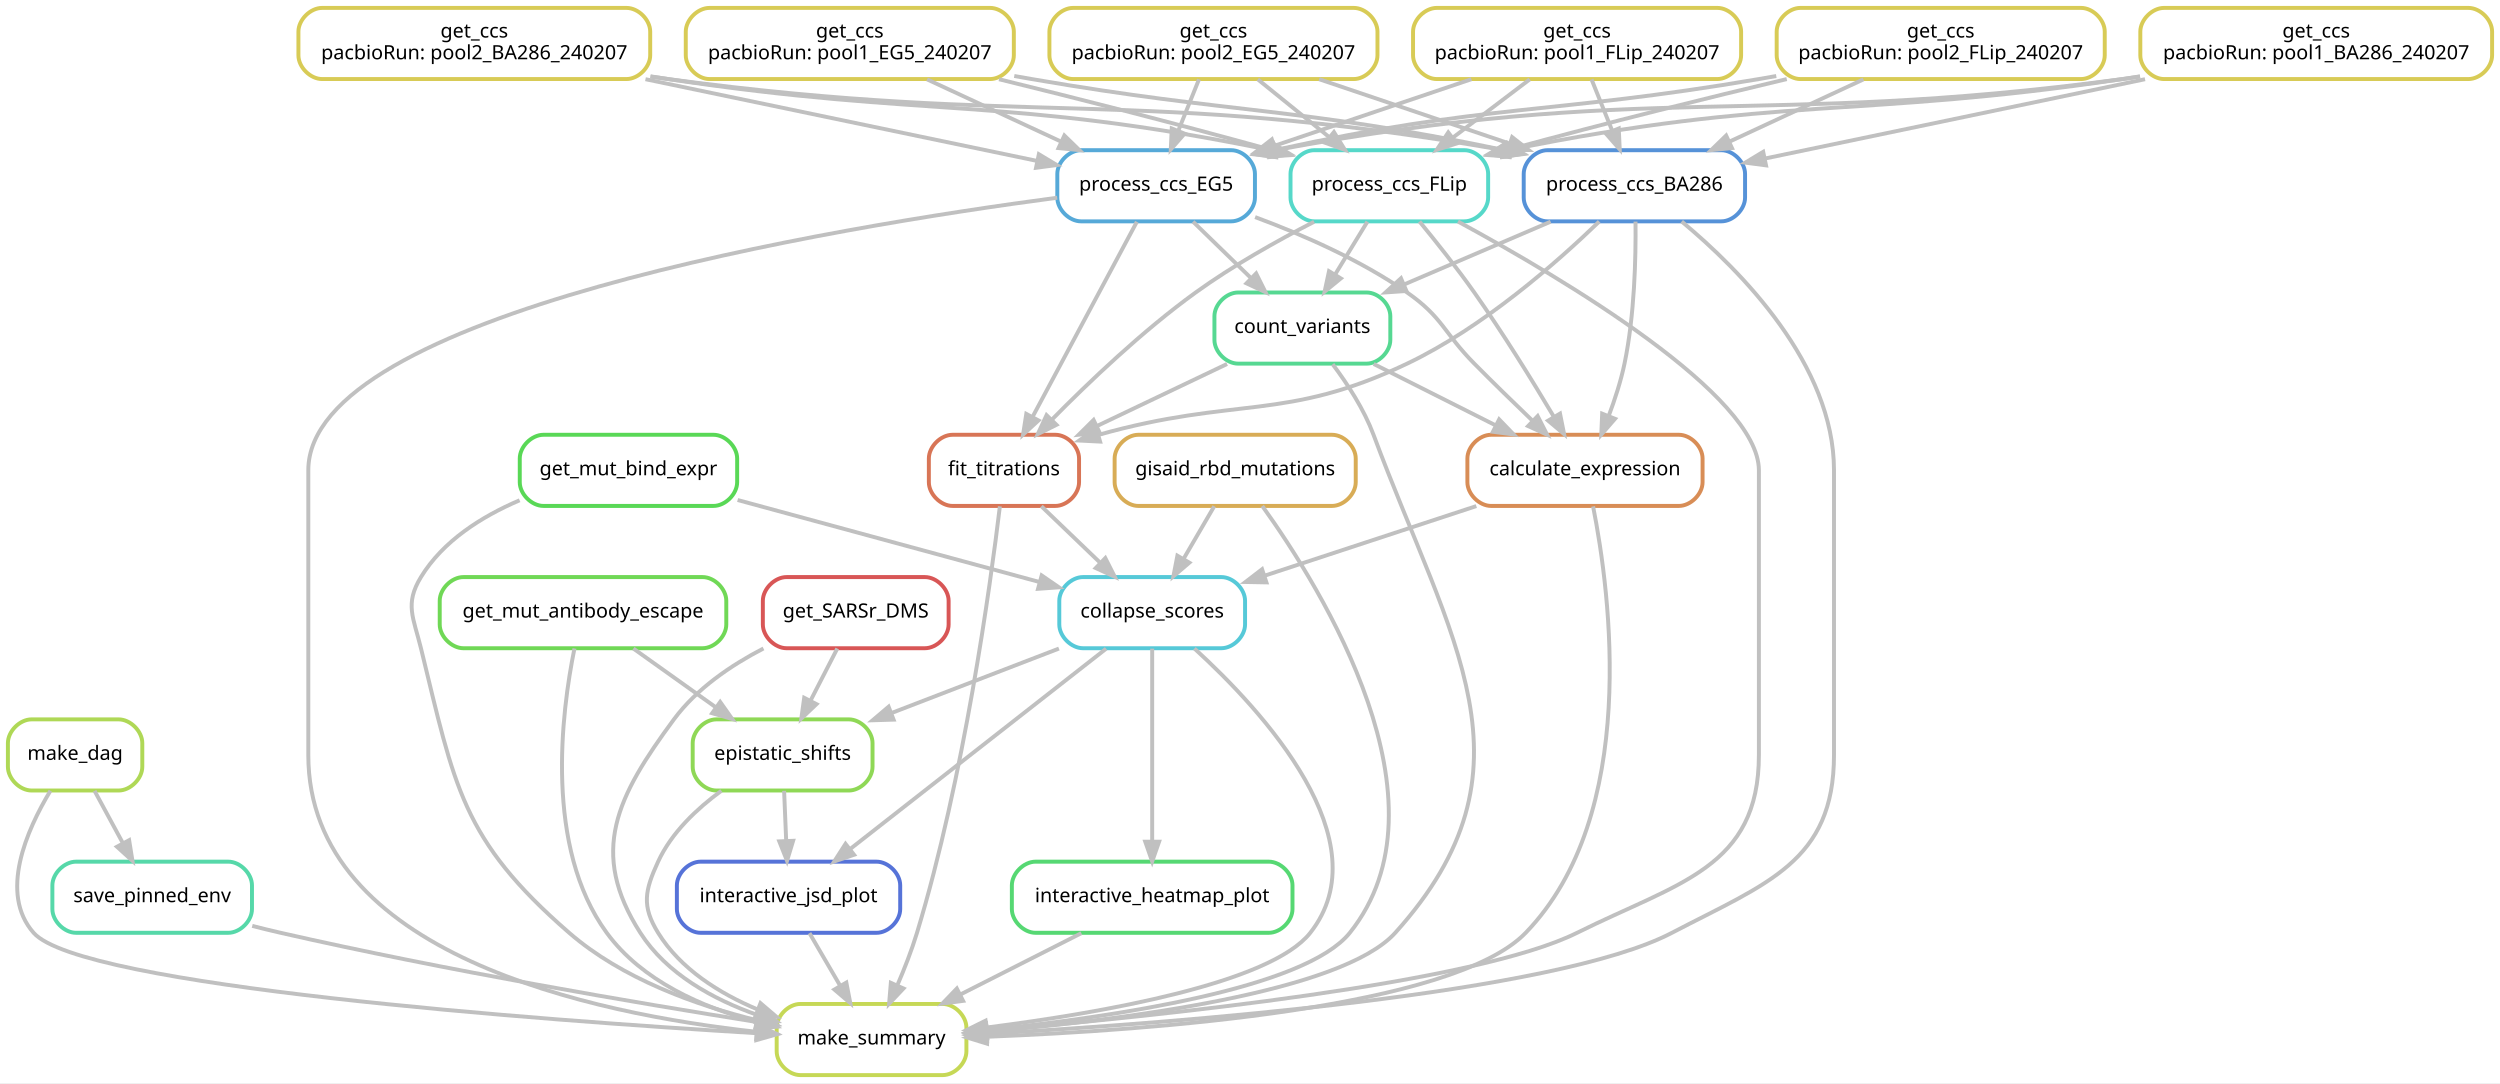
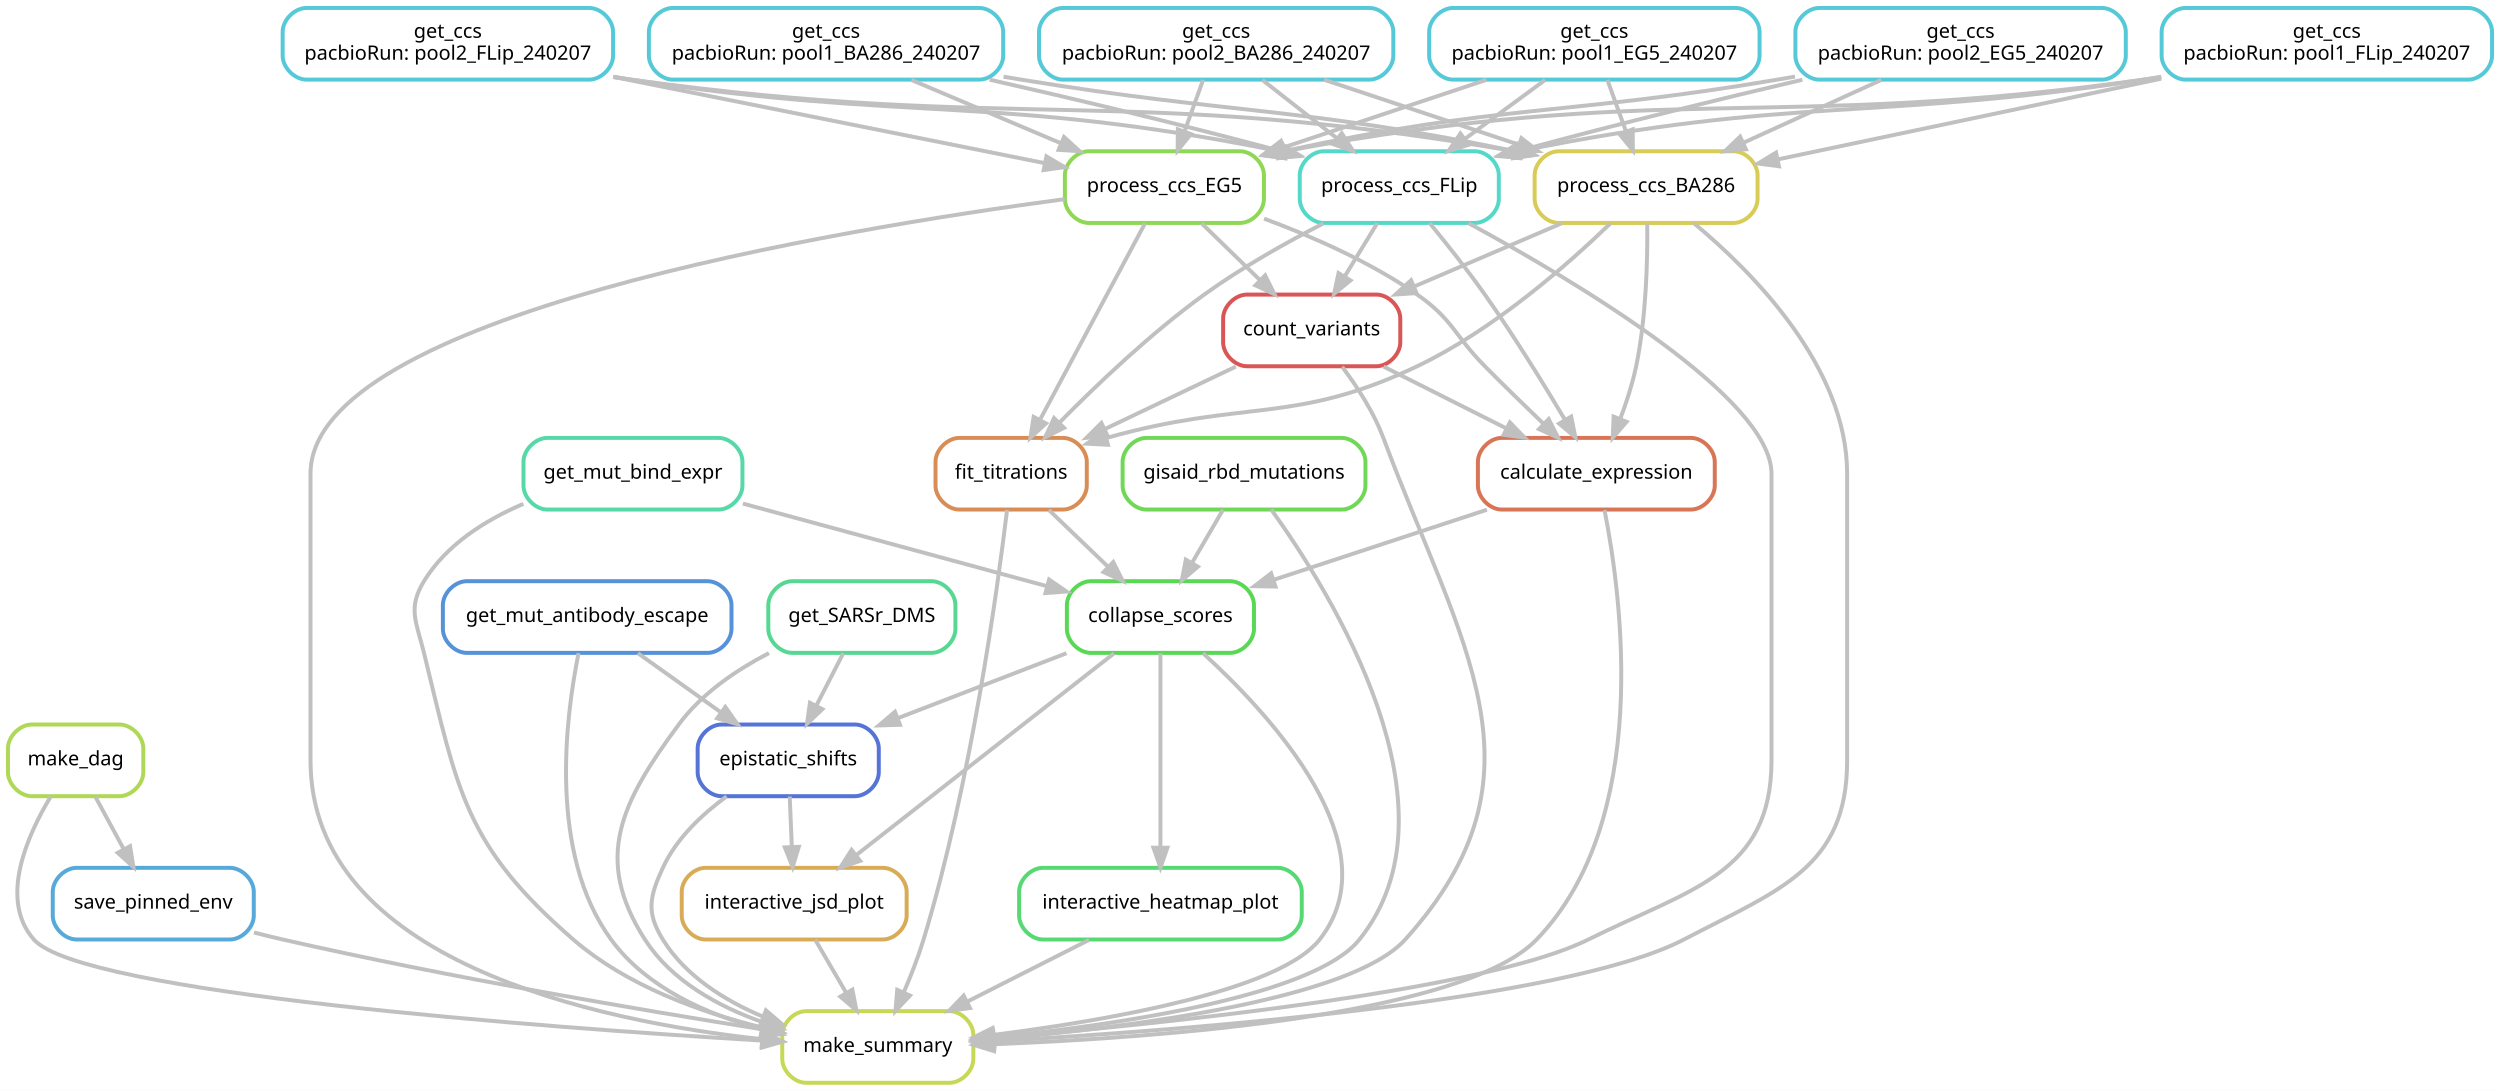
- <svg xmlns="http://www.w3.org/2000/svg" width="1265pt" height="548pt" viewBox="0.00 0.00 1265.00 548.00">
+ <svg xmlns="http://www.w3.org/2000/svg" width="1256pt" height="548pt" viewBox="0.00 0.00 1256.00 548.00">
  <g id="graph0" class="graph" transform="scale(1 1) rotate(0) translate(4 544)">
-     <polygon fill="#ffffff" stroke="transparent" points="-4,4 -4,-544 1261,-544 1261,4 -4,4" />
+     <polygon fill="#ffffff" stroke="transparent" points="-4,4 -4,-544 1252,-544 1252,4 -4,4" />
    <g id="node1" class="node">
      <path fill="none" stroke="#c6d856" stroke-width="2" d="M473,-36C473,-36 401,-36 401,-36 395,-36 389,-30 389,-24 389,-24 389,-12 389,-12 389,-6 395,0 401,0 401,0 473,0 473,0 479,0 485,-6 485,-12 485,-12 485,-24 485,-24 485,-30 479,-36 473,-36" />
      <text text-anchor="middle" x="437" y="-15.5" font-family="sans" font-size="10.00" fill="#000000">make_summary</text>
    </g>
    <g id="node2" class="node">
      <path fill="none" stroke="#afd856" stroke-width="2" d="M56,-180C56,-180 12,-180 12,-180 6,-180 0,-174 0,-168 0,-168 0,-156 0,-156 0,-150 6,-144 12,-144 12,-144 56,-144 56,-144 62,-144 68,-150 68,-156 68,-156 68,-168 68,-168 68,-174 62,-180 56,-180" />
      <text text-anchor="middle" x="34" y="-159.5" font-family="sans" font-size="10.00" fill="#000000">make_dag</text>
    </g>
    <g id="edge1" class="edge">
      <path fill="none" stroke="#c0c0c0" stroke-width="2" d="M21.511,-143.862C9.453,-123.896 -4.603,-91.987 13,-72 36.81,-44.965 268.464,-27.874 378.944,-21.196" />
      <polygon fill="#c0c0c0" stroke="#c0c0c0" stroke-width="2" points="379.152,-24.69 388.926,-20.601 378.736,-17.702 379.152,-24.69" />
    </g>
    <g id="node3" class="node">
-       <path fill="none" stroke="#56d8a9" stroke-width="2" d="M111.5,-108C111.5,-108 34.5,-108 34.5,-108 28.5,-108 22.5,-102 22.5,-96 22.5,-96 22.5,-84 22.5,-84 22.5,-78 28.5,-72 34.5,-72 34.5,-72 111.5,-72 111.5,-72 117.5,-72 123.5,-78 123.5,-84 123.5,-84 123.5,-96 123.5,-96 123.5,-102 117.5,-108 111.5,-108" />
+       <path fill="none" stroke="#56a9d8" stroke-width="2" d="M111.5,-108C111.5,-108 34.5,-108 34.5,-108 28.5,-108 22.5,-102 22.5,-96 22.5,-96 22.5,-84 22.5,-84 22.5,-78 28.5,-72 34.5,-72 34.5,-72 111.5,-72 111.5,-72 117.5,-72 123.5,-78 123.5,-84 123.5,-84 123.5,-96 123.5,-96 123.5,-102 117.5,-108 111.5,-108" />
      <text text-anchor="middle" x="73" y="-87.5" font-family="sans" font-size="10.00" fill="#000000">save_pinned_env</text>
    </g>
    <g id="edge17" class="edge">
      <path fill="none" stroke="#c0c0c0" stroke-width="2" d="M43.841,-143.831C48.196,-135.792 53.41,-126.167 58.217,-117.292" />
      <polygon fill="#c0c0c0" stroke="#c0c0c0" stroke-width="2" points="61.341,-118.873 63.026,-108.413 55.186,-115.539 61.341,-118.873" />
    </g>
    <g id="edge2" class="edge">
      <path fill="none" stroke="#c0c0c0" stroke-width="2" d="M123.628,-75.498C128.471,-74.256 133.32,-73.068 138,-72 221.009,-53.052 318.209,-36.531 378.704,-26.908" />
      <polygon fill="#c0c0c0" stroke="#c0c0c0" stroke-width="2" points="379.494,-30.327 388.825,-25.308 378.401,-23.413 379.494,-30.327" />
    </g>
    <g id="node4" class="node">
-       <path fill="none" stroke="#59d856" stroke-width="2" d="M357,-324C357,-324 271,-324 271,-324 265,-324 259,-318 259,-312 259,-312 259,-300 259,-300 259,-294 265,-288 271,-288 271,-288 357,-288 357,-288 363,-288 369,-294 369,-300 369,-300 369,-312 369,-312 369,-318 363,-324 357,-324" />
+       <path fill="none" stroke="#56d8a9" stroke-width="2" d="M357,-324C357,-324 271,-324 271,-324 265,-324 259,-318 259,-312 259,-312 259,-300 259,-300 259,-294 265,-288 271,-288 271,-288 357,-288 357,-288 363,-288 369,-294 369,-300 369,-300 369,-312 369,-312 369,-318 363,-324 357,-324" />
      <text text-anchor="middle" x="314" y="-303.5" font-family="sans" font-size="10.00" fill="#000000">get_mut_bind_expr</text>
    </g>
    <g id="edge3" class="edge">
      <path fill="none" stroke="#c0c0c0" stroke-width="2" d="M258.928,-290.86C239.703,-282.641 220.158,-270.286 209,-252 200.666,-238.342 205.195,-231.541 209,-216 226.159,-145.909 229.51,-119.307 284,-72 310.679,-48.838 347.942,-35.41 379.014,-27.737" />
      <polygon fill="#c0c0c0" stroke="#c0c0c0" stroke-width="2" points="379.919,-31.12 388.864,-25.443 378.331,-24.303 379.919,-31.12" />
    </g>
    <g id="node19" class="node">
-       <path fill="none" stroke="#56c9d8" stroke-width="2" d="M614,-252C614,-252 544,-252 544,-252 538,-252 532,-246 532,-240 532,-240 532,-228 532,-228 532,-222 538,-216 544,-216 544,-216 614,-216 614,-216 620,-216 626,-222 626,-228 626,-228 626,-240 626,-240 626,-246 620,-252 614,-252" />
+       <path fill="none" stroke="#59d856" stroke-width="2" d="M614,-252C614,-252 544,-252 544,-252 538,-252 532,-246 532,-240 532,-240 532,-228 532,-228 532,-222 538,-216 544,-216 544,-216 614,-216 614,-216 620,-216 626,-222 626,-228 626,-228 626,-240 626,-240 626,-246 620,-252 614,-252" />
      <text text-anchor="middle" x="579" y="-231.5" font-family="sans" font-size="10.00" fill="#000000">collapse_scores</text>
    </g>
    <g id="edge49" class="edge">
      <path fill="none" stroke="#c0c0c0" stroke-width="2" d="M369.23,-290.994C414.028,-278.823 476.94,-261.73 522.163,-249.442" />
      <polygon fill="#c0c0c0" stroke="#c0c0c0" stroke-width="2" points="523.086,-252.819 531.818,-246.819 521.251,-246.064 523.086,-252.819" />
    </g>
    <g id="node5" class="node">
-       <path fill="none" stroke="#70d856" stroke-width="2" d="M351.5,-252C351.5,-252 230.5,-252 230.5,-252 224.5,-252 218.5,-246 218.5,-240 218.5,-240 218.5,-228 218.5,-228 218.5,-222 224.5,-216 230.5,-216 230.5,-216 351.5,-216 351.5,-216 357.5,-216 363.5,-222 363.5,-228 363.5,-228 363.5,-240 363.5,-240 363.5,-246 357.5,-252 351.5,-252" />
+       <path fill="none" stroke="#5692d8" stroke-width="2" d="M351.5,-252C351.5,-252 230.5,-252 230.5,-252 224.5,-252 218.5,-246 218.5,-240 218.5,-240 218.5,-228 218.5,-228 218.5,-222 224.5,-216 230.5,-216 230.5,-216 351.5,-216 351.5,-216 357.5,-216 363.5,-222 363.5,-228 363.5,-228 363.5,-240 363.5,-240 363.5,-246 357.5,-252 351.5,-252" />
      <text text-anchor="middle" x="291" y="-231.5" font-family="sans" font-size="10.00" fill="#000000">get_mut_antibody_escape</text>
    </g>
    <g id="edge4" class="edge">
      <path fill="none" stroke="#c0c0c0" stroke-width="2" d="M286.68,-215.877C280.094,-183.548 271.395,-115.271 303,-72 320.787,-47.647 351.425,-34.258 378.918,-26.906" />
      <polygon fill="#c0c0c0" stroke="#c0c0c0" stroke-width="2" points="379.999,-30.245 388.876,-24.461 378.33,-23.447 379.999,-30.245" />
    </g>
    <g id="node21" class="node">
-       <path fill="none" stroke="#8fd856" stroke-width="2" d="M425.5,-180C425.5,-180 358.5,-180 358.5,-180 352.5,-180 346.5,-174 346.5,-168 346.5,-168 346.5,-156 346.5,-156 346.5,-150 352.5,-144 358.5,-144 358.5,-144 425.5,-144 425.5,-144 431.5,-144 437.5,-150 437.5,-156 437.5,-156 437.5,-168 437.5,-168 437.5,-174 431.5,-180 425.5,-180" />
+       <path fill="none" stroke="#5673d8" stroke-width="2" d="M425.5,-180C425.5,-180 358.5,-180 358.5,-180 352.5,-180 346.5,-174 346.5,-168 346.5,-168 346.5,-156 346.5,-156 346.5,-150 352.5,-144 358.5,-144 358.5,-144 425.5,-144 425.5,-144 431.5,-144 437.5,-150 437.5,-156 437.5,-156 437.5,-168 437.5,-168 437.5,-174 431.5,-180 425.5,-180" />
      <text text-anchor="middle" x="392" y="-159.5" font-family="sans" font-size="10.00" fill="#000000">epistatic_shifts</text>
    </g>
    <g id="edge52" class="edge">
      <path fill="none" stroke="#c0c0c0" stroke-width="2" d="M316.487,-215.831C329.166,-206.793 344.66,-195.748 358.305,-186.02" />
      <polygon fill="#c0c0c0" stroke="#c0c0c0" stroke-width="2" points="360.411,-188.818 366.522,-180.163 356.347,-183.118 360.411,-188.818" />
    </g>
    <g id="node6" class="node">
-       <path fill="none" stroke="#d85656" stroke-width="2" d="M464,-252C464,-252 394,-252 394,-252 388,-252 382,-246 382,-240 382,-240 382,-228 382,-228 382,-222 388,-216 394,-216 394,-216 464,-216 464,-216 470,-216 476,-222 476,-228 476,-228 476,-240 476,-240 476,-246 470,-252 464,-252" />
+       <path fill="none" stroke="#56d892" stroke-width="2" d="M464,-252C464,-252 394,-252 394,-252 388,-252 382,-246 382,-240 382,-240 382,-228 382,-228 382,-222 388,-216 394,-216 394,-216 464,-216 464,-216 470,-216 476,-222 476,-228 476,-228 476,-240 476,-240 476,-246 470,-252 464,-252" />
      <text text-anchor="middle" x="429" y="-231.5" font-family="sans" font-size="10.00" fill="#000000">get_SARSr_DMS</text>
    </g>
    <g id="edge5" class="edge">
      <path fill="none" stroke="#c0c0c0" stroke-width="2" d="M382.313,-215.884C365.769,-207.313 348.44,-195.496 337,-180 308.14,-140.908 293.812,-112.93 320,-72 333.293,-51.224 356.837,-38.328 379.336,-30.377" />
      <polygon fill="#c0c0c0" stroke="#c0c0c0" stroke-width="2" points="380.46,-33.692 388.882,-27.264 378.29,-27.037 380.46,-33.692" />
    </g>
    <g id="edge53" class="edge">
      <path fill="none" stroke="#c0c0c0" stroke-width="2" d="M419.663,-215.831C415.576,-207.877 410.69,-198.369 406.169,-189.572" />
      <polygon fill="#c0c0c0" stroke="#c0c0c0" stroke-width="2" points="409.146,-187.708 401.462,-180.413 402.92,-190.907 409.146,-187.708" />
    </g>
    <g id="node7" class="node">
-       <path fill="none" stroke="#56a9d8" stroke-width="2" d="M619,-468C619,-468 543,-468 543,-468 537,-468 531,-462 531,-456 531,-456 531,-444 531,-444 531,-438 537,-432 543,-432 543,-432 619,-432 619,-432 625,-432 631,-438 631,-444 631,-444 631,-456 631,-456 631,-462 625,-468 619,-468" />
+       <path fill="none" stroke="#8fd856" stroke-width="2" d="M619,-468C619,-468 543,-468 543,-468 537,-468 531,-462 531,-456 531,-456 531,-444 531,-444 531,-438 537,-432 543,-432 543,-432 619,-432 619,-432 625,-432 631,-438 631,-444 631,-444 631,-456 631,-456 631,-462 625,-468 619,-468" />
      <text text-anchor="middle" x="581" y="-447.5" font-family="sans" font-size="10.00" fill="#000000">process_ccs_EG5</text>
    </g>
    <g id="edge6" class="edge">
      <path fill="none" stroke="#c0c0c0" stroke-width="2" d="M530.949,-443.962C417.783,-428.916 152,-385.152 152,-306 152,-306 152,-306 152,-162 152,-61.287 295.53,-30.997 378.876,-21.898" />
      <polygon fill="#c0c0c0" stroke="#c0c0c0" stroke-width="2" points="379.383,-25.365 388.976,-20.867 378.672,-18.401 379.383,-25.365" />
    </g>
    <g id="node16" class="node">
-       <path fill="none" stroke="#56d892" stroke-width="2" d="M687.5,-396C687.5,-396 622.5,-396 622.5,-396 616.5,-396 610.5,-390 610.5,-384 610.5,-384 610.5,-372 610.5,-372 610.5,-366 616.5,-360 622.5,-360 622.5,-360 687.5,-360 687.5,-360 693.5,-360 699.5,-366 699.5,-372 699.5,-372 699.5,-384 699.5,-384 699.5,-390 693.5,-396 687.5,-396" />
+       <path fill="none" stroke="#d85656" stroke-width="2" d="M687.5,-396C687.5,-396 622.5,-396 622.5,-396 616.5,-396 610.5,-390 610.5,-384 610.5,-384 610.5,-372 610.5,-372 610.5,-366 616.5,-360 622.5,-360 622.5,-360 687.5,-360 687.5,-360 693.5,-360 699.5,-366 699.5,-372 699.5,-372 699.5,-384 699.5,-384 699.5,-390 693.5,-396 687.5,-396" />
      <text text-anchor="middle" x="655" y="-375.5" font-family="sans" font-size="10.00" fill="#000000">count_variants</text>
    </g>
    <g id="edge36" class="edge">
      <path fill="none" stroke="#c0c0c0" stroke-width="2" d="M599.673,-431.831C608.525,-423.219 619.249,-412.785 628.889,-403.405" />
      <polygon fill="#c0c0c0" stroke="#c0c0c0" stroke-width="2" points="631.606,-405.645 636.333,-396.163 626.725,-400.628 631.606,-405.645" />
    </g>
    <g id="node17" class="node">
-       <path fill="none" stroke="#d87556" stroke-width="2" d="M530,-324C530,-324 478,-324 478,-324 472,-324 466,-318 466,-312 466,-312 466,-300 466,-300 466,-294 472,-288 478,-288 478,-288 530,-288 530,-288 536,-288 542,-294 542,-300 542,-300 542,-312 542,-312 542,-318 536,-324 530,-324" />
+       <path fill="none" stroke="#d88d56" stroke-width="2" d="M530,-324C530,-324 478,-324 478,-324 472,-324 466,-318 466,-312 466,-312 466,-300 466,-300 466,-294 472,-288 478,-288 478,-288 530,-288 530,-288 536,-288 542,-294 542,-300 542,-300 542,-312 542,-312 542,-318 536,-324 530,-324" />
      <text text-anchor="middle" x="504" y="-303.5" font-family="sans" font-size="10.00" fill="#000000">fit_titrations</text>
    </g>
    <g id="edge39" class="edge">
      <path fill="none" stroke="#c0c0c0" stroke-width="2" d="M571.248,-431.762C557.941,-406.876 533.988,-362.082 518.553,-333.216" />
      <polygon fill="#c0c0c0" stroke="#c0c0c0" stroke-width="2" points="521.475,-331.258 513.673,-324.09 515.302,-334.558 521.475,-331.258" />
    </g>
    <g id="node18" class="node">
-       <path fill="none" stroke="#d88d56" stroke-width="2" d="M845.5,-324C845.5,-324 750.5,-324 750.5,-324 744.5,-324 738.5,-318 738.5,-312 738.5,-312 738.5,-300 738.5,-300 738.5,-294 744.5,-288 750.5,-288 750.5,-288 845.5,-288 845.5,-288 851.5,-288 857.5,-294 857.5,-300 857.5,-300 857.5,-312 857.5,-312 857.5,-318 851.5,-324 845.5,-324" />
+       <path fill="none" stroke="#d87556" stroke-width="2" d="M845.5,-324C845.5,-324 750.5,-324 750.5,-324 744.5,-324 738.5,-318 738.5,-312 738.5,-312 738.5,-300 738.5,-300 738.5,-294 744.5,-288 750.5,-288 750.5,-288 845.5,-288 845.5,-288 851.5,-288 857.5,-294 857.5,-300 857.5,-300 857.5,-312 857.5,-312 857.5,-318 851.5,-324 845.5,-324" />
      <text text-anchor="middle" x="798" y="-303.5" font-family="sans" font-size="10.00" fill="#000000">calculate_expression</text>
    </g>
    <g id="edge43" class="edge">
      <path fill="none" stroke="#c0c0c0" stroke-width="2" d="M631.08,-434.15C655.511,-425.1 684.598,-412.286 708,-396 726.064,-383.428 726.519,-375.642 742,-360 751.52,-350.38 762.168,-340.017 771.602,-330.967" />
      <polygon fill="#c0c0c0" stroke="#c0c0c0" stroke-width="2" points="774.051,-333.468 778.863,-324.029 769.215,-328.407 774.051,-333.468" />
    </g>
    <g id="node8" class="node">
-       <path fill="none" stroke="#d8cb56" stroke-width="2" d="M497,-540C497,-540 355,-540 355,-540 349,-540 343,-534 343,-528 343,-528 343,-516 343,-516 343,-510 349,-504 355,-504 355,-504 497,-504 497,-504 503,-504 509,-510 509,-516 509,-516 509,-528 509,-528 509,-534 503,-540 497,-540" />
-       <text text-anchor="middle" x="426" y="-525" font-family="sans" font-size="10.00" fill="#000000">get_ccs</text>
-       <text text-anchor="middle" x="426" y="-514" font-family="sans" font-size="10.00" fill="#000000">pacbioRun: pool1_EG5_240207</text>
+       <path fill="none" stroke="#56c9d8" stroke-width="2" d="M488,-540C488,-540 334,-540 334,-540 328,-540 322,-534 322,-528 322,-528 322,-516 322,-516 322,-510 328,-504 334,-504 334,-504 488,-504 488,-504 494,-504 500,-510 500,-516 500,-516 500,-528 500,-528 500,-534 494,-540 488,-540" />
+       <text text-anchor="middle" x="411" y="-525" font-family="sans" font-size="10.00" fill="#000000">get_ccs</text>
+       <text text-anchor="middle" x="411" y="-514" font-family="sans" font-size="10.00" fill="#000000">pacbioRun: pool1_BA286_240207</text>
    </g>
    <g id="edge18" class="edge">
-       <path fill="none" stroke="#c0c0c0" stroke-width="2" d="M465.113,-503.831C485.751,-494.245 511.248,-482.401 533.067,-472.265" />
-       <polygon fill="#c0c0c0" stroke="#c0c0c0" stroke-width="2" points="534.573,-475.425 542.168,-468.038 531.624,-469.077 534.573,-475.425" />
+       <path fill="none" stroke="#c0c0c0" stroke-width="2" d="M453.898,-503.831C476.736,-494.159 504.998,-482.189 529.069,-471.994" />
+       <polygon fill="#c0c0c0" stroke="#c0c0c0" stroke-width="2" points="530.567,-475.161 538.41,-468.038 527.837,-468.715 530.567,-475.161" />
    </g>
    <g id="node14" class="node">
      <path fill="none" stroke="#56d8c9" stroke-width="2" d="M737,-468C737,-468 661,-468 661,-468 655,-468 649,-462 649,-456 649,-456 649,-444 649,-444 649,-438 655,-432 661,-432 661,-432 737,-432 737,-432 743,-432 749,-438 749,-444 749,-444 749,-456 749,-456 749,-462 743,-468 737,-468" />
      <text text-anchor="middle" x="699" y="-447.5" font-family="sans" font-size="10.00" fill="#000000">process_ccs_FLip</text>
    </g>
    <g id="edge24" class="edge">
-       <path fill="none" stroke="#c0c0c0" stroke-width="2" d="M501.507,-503.903C540.102,-494.427 588.014,-482.32 638.952,-468.235" />
-       <polygon fill="#c0c0c0" stroke="#c0c0c0" stroke-width="2" points="640.14,-471.537 648.837,-465.486 638.265,-464.793 640.14,-471.537" />
+       <path fill="none" stroke="#c0c0c0" stroke-width="2" d="M493.198,-503.968C534.481,-494.591 585.441,-482.534 639.149,-468.155" />
+       <polygon fill="#c0c0c0" stroke="#c0c0c0" stroke-width="2" points="640.107,-471.522 648.852,-465.54 638.285,-464.763 640.107,-471.522" />
    </g>
    <g id="node15" class="node">
-       <path fill="none" stroke="#5692d8" stroke-width="2" d="M867,-468C867,-468 779,-468 779,-468 773,-468 767,-462 767,-456 767,-456 767,-444 767,-444 767,-438 773,-432 779,-432 779,-432 867,-432 867,-432 873,-432 879,-438 879,-444 879,-444 879,-456 879,-456 879,-462 873,-468 867,-468" />
+       <path fill="none" stroke="#d8cb56" stroke-width="2" d="M867,-468C867,-468 779,-468 779,-468 773,-468 767,-462 767,-456 767,-456 767,-444 767,-444 767,-438 773,-432 779,-432 779,-432 867,-432 867,-432 873,-432 879,-438 879,-444 879,-444 879,-456 879,-456 879,-462 873,-468 867,-468" />
      <text text-anchor="middle" x="823" y="-447.5" font-family="sans" font-size="10.00" fill="#000000">process_ccs_BA286</text>
    </g>
    <g id="edge30" class="edge">
-       <path fill="none" stroke="#c0c0c0" stroke-width="2" d="M509.214,-505.547C512.178,-505.016 515.113,-504.499 518,-504 621.172,-486.178 650.779,-490.173 756.91,-468.102" />
-       <polygon fill="#c0c0c0" stroke="#c0c0c0" stroke-width="2" points="757.67,-471.519 766.733,-466.031 756.226,-464.67 757.67,-471.519" />
+       <path fill="none" stroke="#c0c0c0" stroke-width="2" d="M500.173,-505.473C503.149,-504.968 506.098,-504.476 509,-504 616.217,-486.409 646.846,-490.698 756.907,-468.096" />
+       <polygon fill="#c0c0c0" stroke="#c0c0c0" stroke-width="2" points="757.66,-471.514 766.737,-466.05 756.233,-464.661 757.66,-471.514" />
    </g>
    <g id="node9" class="node">
-       <path fill="none" stroke="#d8cb56" stroke-width="2" d="M681,-540C681,-540 539,-540 539,-540 533,-540 527,-534 527,-528 527,-528 527,-516 527,-516 527,-510 533,-504 539,-504 539,-504 681,-504 681,-504 687,-504 693,-510 693,-516 693,-516 693,-528 693,-528 693,-534 687,-540 681,-540" />
-       <text text-anchor="middle" x="610" y="-525" font-family="sans" font-size="10.00" fill="#000000">get_ccs</text>
-       <text text-anchor="middle" x="610" y="-514" font-family="sans" font-size="10.00" fill="#000000">pacbioRun: pool2_EG5_240207</text>
+       <path fill="none" stroke="#56c9d8" stroke-width="2" d="M684,-540C684,-540 530,-540 530,-540 524,-540 518,-534 518,-528 518,-528 518,-516 518,-516 518,-510 524,-504 530,-504 530,-504 684,-504 684,-504 690,-504 696,-510 696,-516 696,-516 696,-528 696,-528 696,-534 690,-540 684,-540" />
+       <text text-anchor="middle" x="607" y="-525" font-family="sans" font-size="10.00" fill="#000000">get_ccs</text>
+       <text text-anchor="middle" x="607" y="-514" font-family="sans" font-size="10.00" fill="#000000">pacbioRun: pool2_BA286_240207</text>
    </g>
    <g id="edge19" class="edge">
-       <path fill="none" stroke="#c0c0c0" stroke-width="2" d="M602.682,-503.831C599.512,-495.962 595.73,-486.571 592.219,-477.853" />
-       <polygon fill="#c0c0c0" stroke="#c0c0c0" stroke-width="2" points="595.399,-476.382 588.417,-468.413 588.906,-478.997 595.399,-476.382" />
+       <path fill="none" stroke="#c0c0c0" stroke-width="2" d="M600.439,-503.831C597.597,-495.962 594.206,-486.571 591.058,-477.853" />
+       <polygon fill="#c0c0c0" stroke="#c0c0c0" stroke-width="2" points="594.338,-476.63 587.649,-468.413 587.754,-479.008 594.338,-476.63" />
    </g>
    <g id="edge25" class="edge">
-       <path fill="none" stroke="#c0c0c0" stroke-width="2" d="M632.458,-503.831C643.42,-494.963 656.77,-484.164 668.626,-474.572" />
-       <polygon fill="#c0c0c0" stroke="#c0c0c0" stroke-width="2" points="670.976,-477.173 676.549,-468.163 666.573,-471.731 670.976,-477.173" />
+       <path fill="none" stroke="#c0c0c0" stroke-width="2" d="M630.216,-503.831C641.547,-494.963 655.346,-484.164 667.603,-474.572" />
+       <polygon fill="#c0c0c0" stroke="#c0c0c0" stroke-width="2" points="670.074,-477.082 675.792,-468.163 665.76,-471.57 670.074,-477.082" />
    </g>
    <g id="edge31" class="edge">
-       <path fill="none" stroke="#c0c0c0" stroke-width="2" d="M663.474,-503.924C692.719,-494.039 729.126,-481.732 759.773,-471.373" />
-       <polygon fill="#c0c0c0" stroke="#c0c0c0" stroke-width="2" points="761.151,-474.601 769.504,-468.083 758.91,-467.97 761.151,-474.601" />
+       <path fill="none" stroke="#c0c0c0" stroke-width="2" d="M661.227,-503.924C690.884,-494.039 727.804,-481.732 758.882,-471.373" />
+       <polygon fill="#c0c0c0" stroke="#c0c0c0" stroke-width="2" points="760.371,-474.566 768.751,-468.083 758.157,-467.925 760.371,-474.566" />
    </g>
    <g id="node10" class="node">
-       <path fill="none" stroke="#d8cb56" stroke-width="2" d="M865,-540C865,-540 723,-540 723,-540 717,-540 711,-534 711,-528 711,-528 711,-516 711,-516 711,-510 717,-504 723,-504 723,-504 865,-504 865,-504 871,-504 877,-510 877,-516 877,-516 877,-528 877,-528 877,-534 871,-540 865,-540" />
-       <text text-anchor="middle" x="794" y="-525" font-family="sans" font-size="10.00" fill="#000000">get_ccs</text>
-       <text text-anchor="middle" x="794" y="-514" font-family="sans" font-size="10.00" fill="#000000">pacbioRun: pool1_FLip_240207</text>
+       <path fill="none" stroke="#56c9d8" stroke-width="2" d="M868,-540C868,-540 726,-540 726,-540 720,-540 714,-534 714,-528 714,-528 714,-516 714,-516 714,-510 720,-504 726,-504 726,-504 868,-504 868,-504 874,-504 880,-510 880,-516 880,-516 880,-528 880,-528 880,-534 874,-540 868,-540" />
+       <text text-anchor="middle" x="797" y="-525" font-family="sans" font-size="10.00" fill="#000000">get_ccs</text>
+       <text text-anchor="middle" x="797" y="-514" font-family="sans" font-size="10.00" fill="#000000">pacbioRun: pool1_EG5_240207</text>
    </g>
    <g id="edge20" class="edge">
-       <path fill="none" stroke="#c0c0c0" stroke-width="2" d="M740.526,-503.924C710.149,-493.656 672.046,-480.776 640.696,-470.179" />
-       <polygon fill="#c0c0c0" stroke="#c0c0c0" stroke-width="2" points="641.794,-466.856 631.2,-466.969 639.553,-473.487 641.794,-466.856" />
+       <path fill="none" stroke="#c0c0c0" stroke-width="2" d="M742.773,-503.924C711.742,-493.581 672.759,-480.586 640.837,-469.946" />
+       <polygon fill="#c0c0c0" stroke="#c0c0c0" stroke-width="2" points="641.767,-466.566 631.173,-466.724 639.553,-473.207 641.767,-466.566" />
    </g>
    <g id="edge26" class="edge">
-       <path fill="none" stroke="#c0c0c0" stroke-width="2" d="M770.028,-503.831C758.214,-494.878 743.803,-483.956 731.057,-474.296" />
-       <polygon fill="#c0c0c0" stroke="#c0c0c0" stroke-width="2" points="733.049,-471.414 722.965,-468.163 728.821,-476.993 733.049,-471.414" />
+       <path fill="none" stroke="#c0c0c0" stroke-width="2" d="M772.27,-503.831C760.084,-494.878 745.218,-483.956 732.069,-474.296" />
+       <polygon fill="#c0c0c0" stroke="#c0c0c0" stroke-width="2" points="733.853,-471.263 723.722,-468.163 729.708,-476.904 733.853,-471.263" />
    </g>
    <g id="edge32" class="edge">
-       <path fill="none" stroke="#c0c0c0" stroke-width="2" d="M801.318,-503.831C804.488,-495.962 808.27,-486.571 811.781,-477.853" />
-       <polygon fill="#c0c0c0" stroke="#c0c0c0" stroke-width="2" points="815.094,-478.997 815.583,-468.413 808.601,-476.382 815.094,-478.997" />
+       <path fill="none" stroke="#c0c0c0" stroke-width="2" d="M803.561,-503.831C806.403,-495.962 809.794,-486.571 812.942,-477.853" />
+       <polygon fill="#c0c0c0" stroke="#c0c0c0" stroke-width="2" points="816.246,-479.008 816.351,-468.413 809.662,-476.63 816.246,-479.008" />
    </g>
    <g id="node11" class="node">
-       <path fill="none" stroke="#d8cb56" stroke-width="2" d="M1049,-540C1049,-540 907,-540 907,-540 901,-540 895,-534 895,-528 895,-528 895,-516 895,-516 895,-510 901,-504 907,-504 907,-504 1049,-504 1049,-504 1055,-504 1061,-510 1061,-516 1061,-516 1061,-528 1061,-528 1061,-534 1055,-540 1049,-540" />
-       <text text-anchor="middle" x="978" y="-525" font-family="sans" font-size="10.00" fill="#000000">get_ccs</text>
-       <text text-anchor="middle" x="978" y="-514" font-family="sans" font-size="10.00" fill="#000000">pacbioRun: pool2_FLip_240207</text>
+       <path fill="none" stroke="#56c9d8" stroke-width="2" d="M1052,-540C1052,-540 910,-540 910,-540 904,-540 898,-534 898,-528 898,-528 898,-516 898,-516 898,-510 904,-504 910,-504 910,-504 1052,-504 1052,-504 1058,-504 1064,-510 1064,-516 1064,-516 1064,-528 1064,-528 1064,-534 1058,-540 1052,-540" />
+       <text text-anchor="middle" x="981" y="-525" font-family="sans" font-size="10.00" fill="#000000">get_ccs</text>
+       <text text-anchor="middle" x="981" y="-514" font-family="sans" font-size="10.00" fill="#000000">pacbioRun: pool2_EG5_240207</text>
    </g>
    <g id="edge21" class="edge">
-       <path fill="none" stroke="#c0c0c0" stroke-width="2" d="M894.788,-505.534C891.824,-505.007 888.888,-504.493 886,-504 780.272,-485.932 749.6,-491.814 641.114,-468.071" />
-       <polygon fill="#c0c0c0" stroke="#c0c0c0" stroke-width="2" points="641.596,-464.593 631.075,-465.839 640.077,-471.426 641.596,-464.593" />
+       <path fill="none" stroke="#c0c0c0" stroke-width="2" d="M897.789,-505.528C894.825,-505.002 891.888,-504.491 889,-504 781.886,-485.79 750.869,-492.002 640.894,-468.02" />
+       <polygon fill="#c0c0c0" stroke="#c0c0c0" stroke-width="2" points="641.593,-464.59 631.073,-465.845 640.08,-471.425 641.593,-464.59" />
    </g>
    <g id="edge27" class="edge">
-       <path fill="none" stroke="#c0c0c0" stroke-width="2" d="M900.094,-503.989C860.365,-494.542 811.096,-482.425 758.93,-468.191" />
-       <polygon fill="#c0c0c0" stroke="#c0c0c0" stroke-width="2" points="759.727,-464.781 749.157,-465.509 757.874,-471.531 759.727,-464.781" />
+       <path fill="none" stroke="#c0c0c0" stroke-width="2" d="M901.5,-503.941C861.306,-494.529 811.584,-482.459 759.004,-468.206" />
+       <polygon fill="#c0c0c0" stroke="#c0c0c0" stroke-width="2" points="759.723,-464.774 749.154,-465.519 757.88,-471.528 759.723,-464.774" />
    </g>
    <g id="edge33" class="edge">
-       <path fill="none" stroke="#c0c0c0" stroke-width="2" d="M938.887,-503.831C918.249,-494.245 892.752,-482.401 870.933,-472.265" />
-       <polygon fill="#c0c0c0" stroke="#c0c0c0" stroke-width="2" points="872.376,-469.077 861.832,-468.038 869.427,-475.425 872.376,-469.077" />
+       <path fill="none" stroke="#c0c0c0" stroke-width="2" d="M941.13,-503.831C920.092,-494.245 894.102,-482.401 871.86,-472.265" />
+       <polygon fill="#c0c0c0" stroke="#c0c0c0" stroke-width="2" points="873.135,-469 862.583,-468.038 870.232,-475.37 873.135,-469" />
    </g>
    <g id="node12" class="node">
-       <path fill="none" stroke="#d8cb56" stroke-width="2" d="M1245,-540C1245,-540 1091,-540 1091,-540 1085,-540 1079,-534 1079,-528 1079,-528 1079,-516 1079,-516 1079,-510 1085,-504 1091,-504 1091,-504 1245,-504 1245,-504 1251,-504 1257,-510 1257,-516 1257,-516 1257,-528 1257,-528 1257,-534 1251,-540 1245,-540" />
-       <text text-anchor="middle" x="1168" y="-525" font-family="sans" font-size="10.00" fill="#000000">get_ccs</text>
-       <text text-anchor="middle" x="1168" y="-514" font-family="sans" font-size="10.00" fill="#000000">pacbioRun: pool1_BA286_240207</text>
+       <path fill="none" stroke="#56c9d8" stroke-width="2" d="M1236,-540C1236,-540 1094,-540 1094,-540 1088,-540 1082,-534 1082,-528 1082,-528 1082,-516 1082,-516 1082,-510 1088,-504 1094,-504 1094,-504 1236,-504 1236,-504 1242,-504 1248,-510 1248,-516 1248,-516 1248,-528 1248,-528 1248,-534 1242,-540 1236,-540" />
+       <text text-anchor="middle" x="1165" y="-525" font-family="sans" font-size="10.00" fill="#000000">get_ccs</text>
+       <text text-anchor="middle" x="1165" y="-514" font-family="sans" font-size="10.00" fill="#000000">pacbioRun: pool1_FLip_240207</text>
    </g>
    <g id="edge22" class="edge">
-       <path fill="none" stroke="#c0c0c0" stroke-width="2" d="M1078.861,-505.244C1075.875,-504.805 1072.915,-504.389 1070,-504 883.152,-479.08 830.138,-503.327 641.019,-467.954" />
-       <polygon fill="#c0c0c0" stroke="#c0c0c0" stroke-width="2" points="641.508,-464.485 631.03,-466.055 640.2,-471.361 641.508,-464.485" />
+       <path fill="none" stroke="#c0c0c0" stroke-width="2" d="M1081.824,-505.3C1078.85,-504.839 1075.902,-504.403 1073,-504 884.998,-477.874 831.471,-503.476 641.086,-467.965" />
+       <polygon fill="#c0c0c0" stroke="#c0c0c0" stroke-width="2" points="641.506,-464.483 631.029,-466.057 640.201,-471.36 641.506,-464.483" />
    </g>
    <g id="edge28" class="edge">
-       <path fill="none" stroke="#c0c0c0" stroke-width="2" d="M1078.844,-505.363C1075.863,-504.89 1072.909,-504.434 1070,-504 935.18,-483.863 896.453,-495.887 759.113,-468.021" />
-       <polygon fill="#c0c0c0" stroke="#c0c0c0" stroke-width="2" points="759.553,-464.538 749.052,-465.945 758.138,-471.394 759.553,-464.538" />
+       <path fill="none" stroke="#c0c0c0" stroke-width="2" d="M1081.807,-505.416C1078.838,-504.922 1075.895,-504.448 1073,-504 937.009,-482.96 897.789,-496.031 759.203,-468.036" />
+       <polygon fill="#c0c0c0" stroke="#c0c0c0" stroke-width="2" points="759.551,-464.535 749.051,-465.949 758.141,-471.391 759.551,-464.535" />
    </g>
    <g id="edge34" class="edge">
-       <path fill="none" stroke="#c0c0c0" stroke-width="2" d="M1081.387,-503.924C1021.727,-491.474 943.665,-475.182 889.019,-463.778" />
-       <polygon fill="#c0c0c0" stroke="#c0c0c0" stroke-width="2" points="889.602,-460.324 879.098,-461.707 888.172,-467.177 889.602,-460.324" />
+       <path fill="none" stroke="#c0c0c0" stroke-width="2" d="M1081.775,-504.479C1022.584,-492.018 944.142,-475.504 889.197,-463.936" />
+       <polygon fill="#c0c0c0" stroke="#c0c0c0" stroke-width="2" points="889.728,-460.471 879.221,-461.836 888.286,-467.321 889.728,-460.471" />
    </g>
    <g id="node13" class="node">
-       <path fill="none" stroke="#d8cb56" stroke-width="2" d="M313,-540C313,-540 159,-540 159,-540 153,-540 147,-534 147,-528 147,-528 147,-516 147,-516 147,-510 153,-504 159,-504 159,-504 313,-504 313,-504 319,-504 325,-510 325,-516 325,-516 325,-528 325,-528 325,-534 319,-540 313,-540" />
-       <text text-anchor="middle" x="236" y="-525" font-family="sans" font-size="10.00" fill="#000000">get_ccs</text>
-       <text text-anchor="middle" x="236" y="-514" font-family="sans" font-size="10.00" fill="#000000">pacbioRun: pool2_BA286_240207</text>
+       <path fill="none" stroke="#56c9d8" stroke-width="2" d="M292,-540C292,-540 150,-540 150,-540 144,-540 138,-534 138,-528 138,-528 138,-516 138,-516 138,-510 144,-504 150,-504 150,-504 292,-504 292,-504 298,-504 304,-510 304,-516 304,-516 304,-528 304,-528 304,-534 298,-540 292,-540" />
+       <text text-anchor="middle" x="221" y="-525" font-family="sans" font-size="10.00" fill="#000000">get_ccs</text>
+       <text text-anchor="middle" x="221" y="-514" font-family="sans" font-size="10.00" fill="#000000">pacbioRun: pool2_FLip_240207</text>
    </g>
    <g id="edge23" class="edge">
-       <path fill="none" stroke="#c0c0c0" stroke-width="2" d="M322.613,-503.924C384.434,-491.022 466.014,-473.997 520.825,-462.558" />
-       <polygon fill="#c0c0c0" stroke="#c0c0c0" stroke-width="2" points="521.663,-465.959 530.737,-460.49 520.233,-459.107 521.663,-465.959" />
+       <path fill="none" stroke="#c0c0c0" stroke-width="2" d="M304.043,-505.391C370.293,-492.142 461.518,-473.896 520.869,-462.026" />
+       <polygon fill="#c0c0c0" stroke="#c0c0c0" stroke-width="2" points="521.719,-465.426 530.838,-460.032 520.346,-458.562 521.719,-465.426" />
    </g>
    <g id="edge29" class="edge">
-       <path fill="none" stroke="#c0c0c0" stroke-width="2" d="M325.157,-505.372C328.138,-504.897 331.092,-504.438 334,-504 466.239,-484.098 504.206,-495.526 639.067,-467.988" />
-       <polygon fill="#c0c0c0" stroke="#c0c0c0" stroke-width="2" points="639.867,-471.397 648.947,-465.937 638.444,-464.543 639.867,-471.397" />
+       <path fill="none" stroke="#c0c0c0" stroke-width="2" d="M304.19,-505.4C307.16,-504.911 310.104,-504.442 313,-504 454.292,-482.439 494.971,-496.783 638.867,-468.015" />
+       <polygon fill="#c0c0c0" stroke="#c0c0c0" stroke-width="2" points="639.851,-471.387 648.952,-465.963 638.455,-464.528 639.851,-471.387" />
    </g>
    <g id="edge35" class="edge">
-       <path fill="none" stroke="#c0c0c0" stroke-width="2" d="M325.14,-505.249C328.125,-504.808 331.085,-504.39 334,-504 518.244,-479.317 570.084,-500.625 756.908,-468.007" />
-       <polygon fill="#c0c0c0" stroke="#c0c0c0" stroke-width="2" points="757.542,-471.45 766.777,-466.257 756.319,-464.557 757.542,-471.45" />
+       <path fill="none" stroke="#c0c0c0" stroke-width="2" d="M304.175,-505.292C307.149,-504.833 310.098,-504.4 313,-504 506.302,-477.357 560.821,-501.793 756.735,-468.031" />
+       <polygon fill="#c0c0c0" stroke="#c0c0c0" stroke-width="2" points="757.534,-471.444 766.779,-466.271 756.325,-464.549 757.534,-471.444" />
    </g>
    <g id="edge7" class="edge">
      <path fill="none" stroke="#c0c0c0" stroke-width="2" d="M733.735,-431.899C787.814,-402.541 886,-344.005 886,-306 886,-306 886,-306 886,-162 886,-104.799 845.197,-97.51 794,-72 742.73,-46.453 582.709,-29.86 495.347,-22.457" />
      <polygon fill="#c0c0c0" stroke="#c0c0c0" stroke-width="2" points="495.58,-18.965 485.323,-21.621 494.998,-25.941 495.58,-18.965" />
    </g>
    <g id="edge37" class="edge">
      <path fill="none" stroke="#c0c0c0" stroke-width="2" d="M687.897,-431.831C682.933,-423.708 676.978,-413.964 671.507,-405.012" />
      <polygon fill="#c0c0c0" stroke="#c0c0c0" stroke-width="2" points="674.454,-403.121 666.253,-396.413 668.481,-406.771 674.454,-403.121" />
    </g>
    <g id="edge40" class="edge">
      <path fill="none" stroke="#c0c0c0" stroke-width="2" d="M660.938,-431.791C642.229,-422.161 619.736,-409.541 601,-396 574.207,-376.637 546.887,-350.606 528.098,-331.52" />
      <polygon fill="#c0c0c0" stroke="#c0c0c0" stroke-width="2" points="530.571,-329.043 521.087,-324.319 525.555,-333.926 530.571,-329.043" />
    </g>
    <g id="edge44" class="edge">
      <path fill="none" stroke="#c0c0c0" stroke-width="2" d="M714.268,-431.912C722.741,-421.612 733.294,-408.337 742,-396 756.457,-375.514 771.388,-351.34 782.193,-333.207" />
      <polygon fill="#c0c0c0" stroke="#c0c0c0" stroke-width="2" points="785.367,-334.717 787.443,-324.327 779.341,-331.154 785.367,-334.717" />
    </g>
    <g id="edge8" class="edge">
      <path fill="none" stroke="#c0c0c0" stroke-width="2" d="M846.936,-431.924C876.803,-407.108 924,-359.438 924,-306 924,-306 924,-306 924,-162 924,-107.887 889.942,-97.094 842,-72 783.031,-41.134 592.882,-26.503 495.566,-20.891" />
      <polygon fill="#c0c0c0" stroke="#c0c0c0" stroke-width="2" points="495.49,-17.381 485.309,-20.313 495.096,-24.37 495.49,-17.381" />
    </g>
    <g id="edge38" class="edge">
      <path fill="none" stroke="#c0c0c0" stroke-width="2" d="M780.606,-431.831C758.038,-422.159 730.108,-410.189 706.32,-399.994" />
      <polygon fill="#c0c0c0" stroke="#c0c0c0" stroke-width="2" points="707.659,-396.76 697.089,-396.038 704.901,-403.194 707.659,-396.76" />
    </g>
    <g id="edge41" class="edge">
      <path fill="none" stroke="#c0c0c0" stroke-width="2" d="M805.206,-431.903C783.96,-411.357 746.449,-378.324 708,-360 646.152,-330.525 621.612,-343.594 551.755,-323.943" />
      <polygon fill="#c0c0c0" stroke="#c0c0c0" stroke-width="2" points="552.645,-320.556 542.064,-321.091 550.669,-327.272 552.645,-320.556" />
    </g>
    <g id="edge45" class="edge">
      <path fill="none" stroke="#c0c0c0" stroke-width="2" d="M823.569,-431.865C823.778,-413.542 823.1,-384.514 818,-360 816.156,-351.136 813.114,-341.786 809.952,-333.402" />
      <polygon fill="#c0c0c0" stroke="#c0c0c0" stroke-width="2" points="813.197,-332.091 806.25,-324.092 806.692,-334.678 813.197,-332.091" />
    </g>
    <g id="edge9" class="edge">
      <path fill="none" stroke="#c0c0c0" stroke-width="2" d="M670.325,-359.693C677.806,-349.751 686.207,-336.883 691,-324 730.091,-218.93 777.04,-155.288 702,-72 675.021,-42.056 565.039,-27.988 495.521,-21.97" />
      <polygon fill="#c0c0c0" stroke="#c0c0c0" stroke-width="2" points="495.408,-18.448 485.151,-21.105 494.826,-25.424 495.408,-18.448" />
    </g>
    <g id="edge42" class="edge">
      <path fill="none" stroke="#c0c0c0" stroke-width="2" d="M616.896,-359.831C596.88,-350.287 572.173,-338.507 550.981,-328.401" />
      <polygon fill="#c0c0c0" stroke="#c0c0c0" stroke-width="2" points="552.362,-325.183 541.83,-324.038 549.35,-331.501 552.362,-325.183" />
    </g>
    <g id="edge46" class="edge">
      <path fill="none" stroke="#c0c0c0" stroke-width="2" d="M691.085,-359.831C709.799,-350.409 732.843,-338.806 752.74,-328.788" />
      <polygon fill="#c0c0c0" stroke="#c0c0c0" stroke-width="2" points="754.569,-331.786 761.927,-324.163 751.421,-325.534 754.569,-331.786" />
    </g>
    <g id="edge10" class="edge">
      <path fill="none" stroke="#c0c0c0" stroke-width="2" d="M501.94,-287.772C497.145,-247.964 483.798,-150.527 460,-72 457.324,-63.168 453.662,-53.827 450.048,-45.443" />
      <polygon fill="#c0c0c0" stroke="#c0c0c0" stroke-width="2" points="453.162,-43.831 445.889,-36.127 446.77,-46.685 453.162,-43.831" />
    </g>
    <g id="edge47" class="edge">
      <path fill="none" stroke="#c0c0c0" stroke-width="2" d="M522.926,-287.831C531.986,-279.134 542.981,-268.578 552.827,-259.127" />
      <polygon fill="#c0c0c0" stroke="#c0c0c0" stroke-width="2" points="555.29,-261.613 560.08,-252.163 550.443,-256.563 555.29,-261.613" />
    </g>
    <g id="edge11" class="edge">
      <path fill="none" stroke="#c0c0c0" stroke-width="2" d="M802.104,-287.752C810.787,-243.895 825.777,-131.788 768,-72 731.258,-33.979 580.054,-22.727 495.288,-19.398" />
      <polygon fill="#c0c0c0" stroke="#c0c0c0" stroke-width="2" points="495.415,-15.9 485.293,-19.03 495.157,-22.895 495.415,-15.9" />
    </g>
    <g id="edge48" class="edge">
      <path fill="none" stroke="#c0c0c0" stroke-width="2" d="M743.02,-287.924C710.269,-277.157 668.782,-263.517 635.727,-252.65" />
      <polygon fill="#c0c0c0" stroke="#c0c0c0" stroke-width="2" points="636.795,-249.317 626.202,-249.518 634.608,-255.967 636.795,-249.317" />
    </g>
    <g id="edge12" class="edge">
      <path fill="none" stroke="#c0c0c0" stroke-width="2" d="M600.373,-215.847C634.893,-184.349 695.536,-118.489 659,-72 638.958,-46.499 553.925,-31.542 495.116,-24.064" />
      <polygon fill="#c0c0c0" stroke="#c0c0c0" stroke-width="2" points="495.544,-20.591 485.19,-22.841 494.687,-27.538 495.544,-20.591" />
    </g>
    <g id="edge51" class="edge">
      <path fill="none" stroke="#c0c0c0" stroke-width="2" d="M531.812,-215.831C506.083,-205.925 474.094,-193.609 447.211,-183.258" />
      <polygon fill="#c0c0c0" stroke="#c0c0c0" stroke-width="2" points="448.148,-179.868 437.558,-179.541 445.633,-186.401 448.148,-179.868" />
    </g>
    <g id="node22" class="node">
-       <path fill="none" stroke="#5673d8" stroke-width="2" d="M439.5,-108C439.5,-108 350.5,-108 350.5,-108 344.5,-108 338.5,-102 338.5,-96 338.5,-96 338.5,-84 338.5,-84 338.5,-78 344.5,-72 350.5,-72 350.5,-72 439.5,-72 439.5,-72 445.5,-72 451.5,-78 451.5,-84 451.5,-84 451.5,-96 451.5,-96 451.5,-102 445.5,-108 439.5,-108" />
+       <path fill="none" stroke="#d8ac56" stroke-width="2" d="M439.5,-108C439.5,-108 350.5,-108 350.5,-108 344.5,-108 338.5,-102 338.5,-96 338.5,-96 338.5,-84 338.5,-84 338.5,-78 344.5,-72 350.5,-72 350.5,-72 439.5,-72 439.5,-72 445.5,-72 451.5,-78 451.5,-84 451.5,-84 451.5,-96 451.5,-96 451.5,-102 445.5,-108 439.5,-108" />
      <text text-anchor="middle" x="395" y="-87.5" font-family="sans" font-size="10.00" fill="#000000">interactive_jsd_plot</text>
    </g>
    <g id="edge54" class="edge">
      <path fill="none" stroke="#c0c0c0" stroke-width="2" d="M555.696,-215.762C522.792,-190.011 462.648,-142.942 426.004,-114.264" />
      <polygon fill="#c0c0c0" stroke="#c0c0c0" stroke-width="2" points="428.147,-111.496 418.115,-108.09 423.832,-117.009 428.147,-111.496" />
    </g>
    <g id="node23" class="node">
      <path fill="none" stroke="#56d873" stroke-width="2" d="M638,-108C638,-108 520,-108 520,-108 514,-108 508,-102 508,-96 508,-96 508,-84 508,-84 508,-78 514,-72 520,-72 520,-72 638,-72 638,-72 644,-72 650,-78 650,-84 650,-84 650,-96 650,-96 650,-102 644,-108 638,-108" />
      <text text-anchor="middle" x="579" y="-87.5" font-family="sans" font-size="10.00" fill="#000000">interactive_heatmap_plot</text>
    </g>
    <g id="edge56" class="edge">
      <path fill="none" stroke="#c0c0c0" stroke-width="2" d="M579,-215.762C579,-191.201 579,-147.247 579,-118.354" />
      <polygon fill="#c0c0c0" stroke="#c0c0c0" stroke-width="2" points="582.5,-118.09 579,-108.09 575.5,-118.09 582.5,-118.09" />
    </g>
    <g id="node20" class="node">
-       <path fill="none" stroke="#d8ac56" stroke-width="2" d="M670,-324C670,-324 572,-324 572,-324 566,-324 560,-318 560,-312 560,-312 560,-300 560,-300 560,-294 566,-288 572,-288 572,-288 670,-288 670,-288 676,-288 682,-294 682,-300 682,-300 682,-312 682,-312 682,-318 676,-324 670,-324" />
+       <path fill="none" stroke="#70d856" stroke-width="2" d="M670,-324C670,-324 572,-324 572,-324 566,-324 560,-318 560,-312 560,-312 560,-300 560,-300 560,-294 566,-288 572,-288 572,-288 670,-288 670,-288 676,-288 682,-294 682,-300 682,-300 682,-312 682,-312 682,-318 676,-324 670,-324" />
      <text text-anchor="middle" x="621" y="-303.5" font-family="sans" font-size="10.00" fill="#000000">gisaid_rbd_mutations</text>
    </g>
    <g id="edge16" class="edge">
      <path fill="none" stroke="#c0c0c0" stroke-width="2" d="M634.711,-287.964C665.194,-245.525 731.874,-137.972 679,-72 656.385,-43.782 559.219,-29.344 495.098,-22.752" />
      <polygon fill="#c0c0c0" stroke="#c0c0c0" stroke-width="2" points="495.404,-19.265 485.107,-21.761 494.712,-26.231 495.404,-19.265" />
    </g>
    <g id="edge50" class="edge">
      <path fill="none" stroke="#c0c0c0" stroke-width="2" d="M610.402,-287.831C605.712,-279.793 600.097,-270.167 594.92,-261.292" />
      <polygon fill="#c0c0c0" stroke="#c0c0c0" stroke-width="2" points="597.803,-259.288 589.741,-252.413 591.757,-262.815 597.803,-259.288" />
    </g>
    <g id="edge13" class="edge">
      <path fill="none" stroke="#c0c0c0" stroke-width="2" d="M361.024,-143.878C348.643,-134.826 335.742,-122.658 329,-108 322.314,-93.464 320.588,-85.61 329,-72 340.318,-53.687 359.935,-41.377 379.372,-33.2" />
      <polygon fill="#c0c0c0" stroke="#c0c0c0" stroke-width="2" points="380.81,-36.396 388.862,-29.51 378.273,-29.872 380.81,-36.396" />
    </g>
    <g id="edge55" class="edge">
      <path fill="none" stroke="#c0c0c0" stroke-width="2" d="M392.757,-143.831C393.078,-136.131 393.459,-126.974 393.816,-118.417" />
      <polygon fill="#c0c0c0" stroke="#c0c0c0" stroke-width="2" points="397.313,-118.55 394.233,-108.413 390.319,-118.259 397.313,-118.55" />
    </g>
    <g id="edge14" class="edge">
      <path fill="none" stroke="#c0c0c0" stroke-width="2" d="M405.598,-71.831C410.288,-63.792 415.903,-54.167 421.08,-45.292" />
      <polygon fill="#c0c0c0" stroke="#c0c0c0" stroke-width="2" points="424.243,-46.815 426.259,-36.413 418.197,-43.288 424.243,-46.815" />
    </g>
    <g id="edge15" class="edge">
      <path fill="none" stroke="#c0c0c0" stroke-width="2" d="M543.167,-71.831C524.584,-62.409 501.701,-50.806 481.943,-40.788" />
      <polygon fill="#c0c0c0" stroke="#c0c0c0" stroke-width="2" points="483.323,-37.563 472.821,-36.163 480.157,-43.807 483.323,-37.563" />
    </g>
  </g>
</svg>
